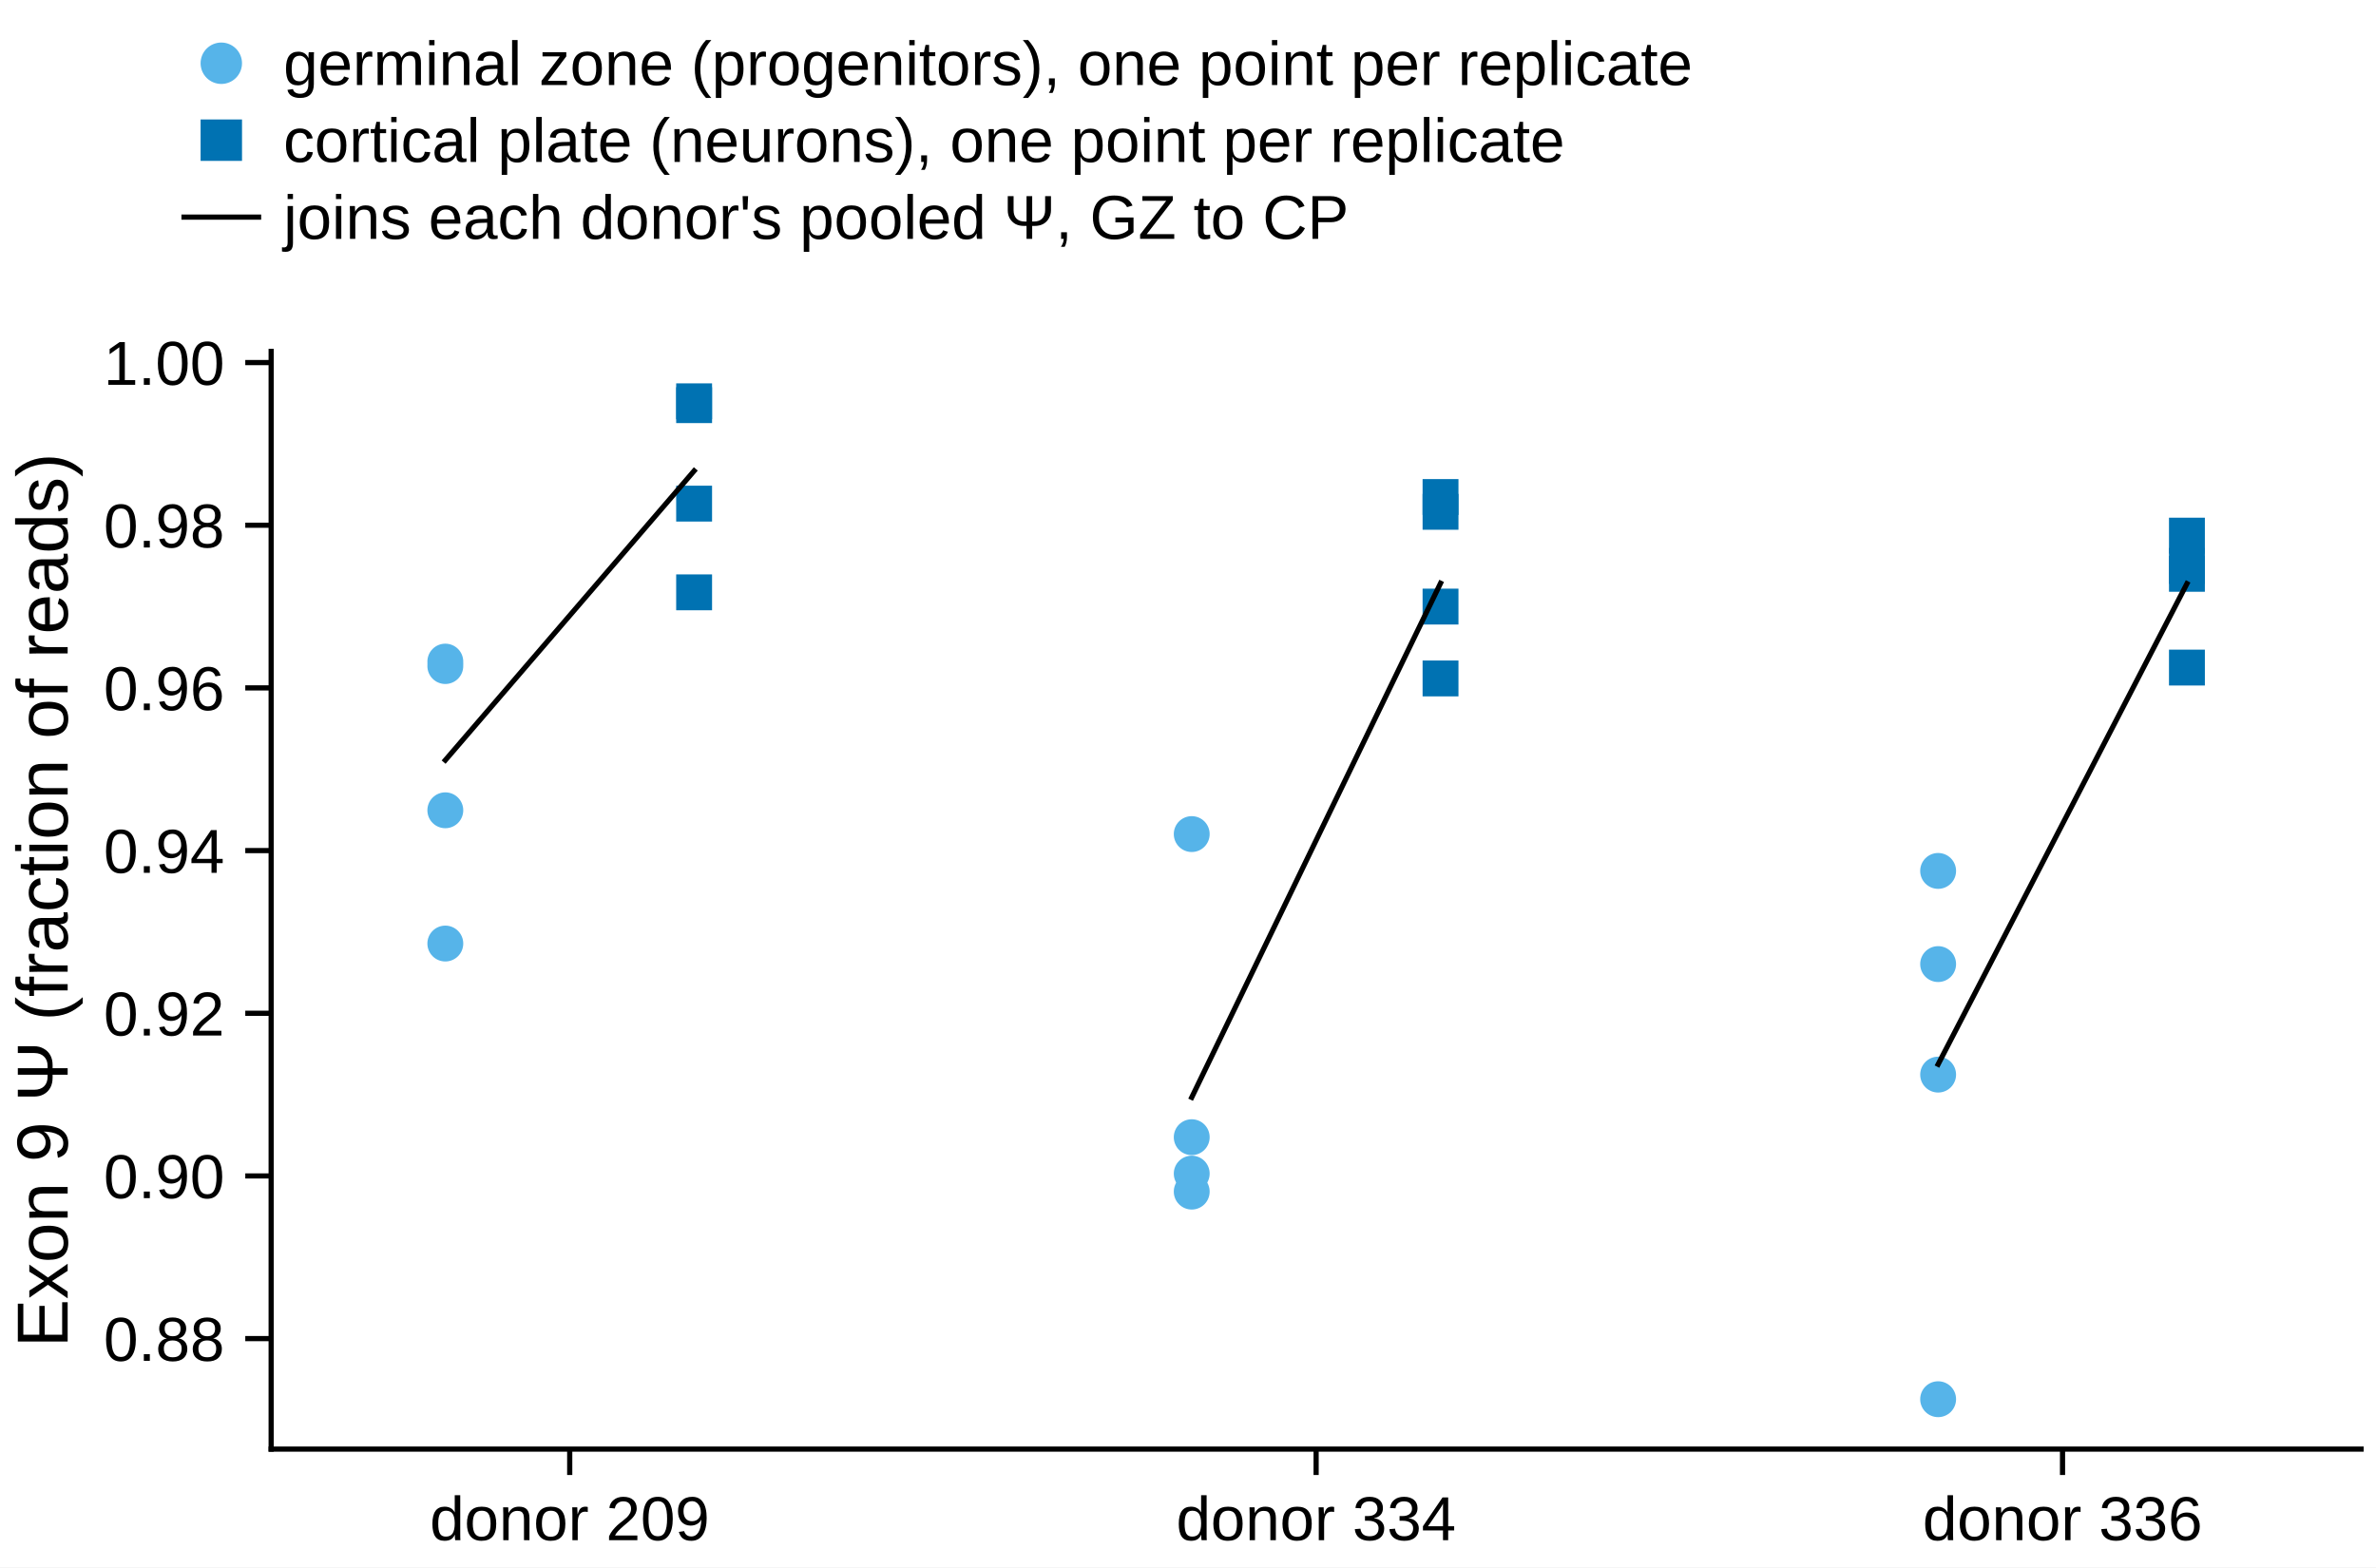
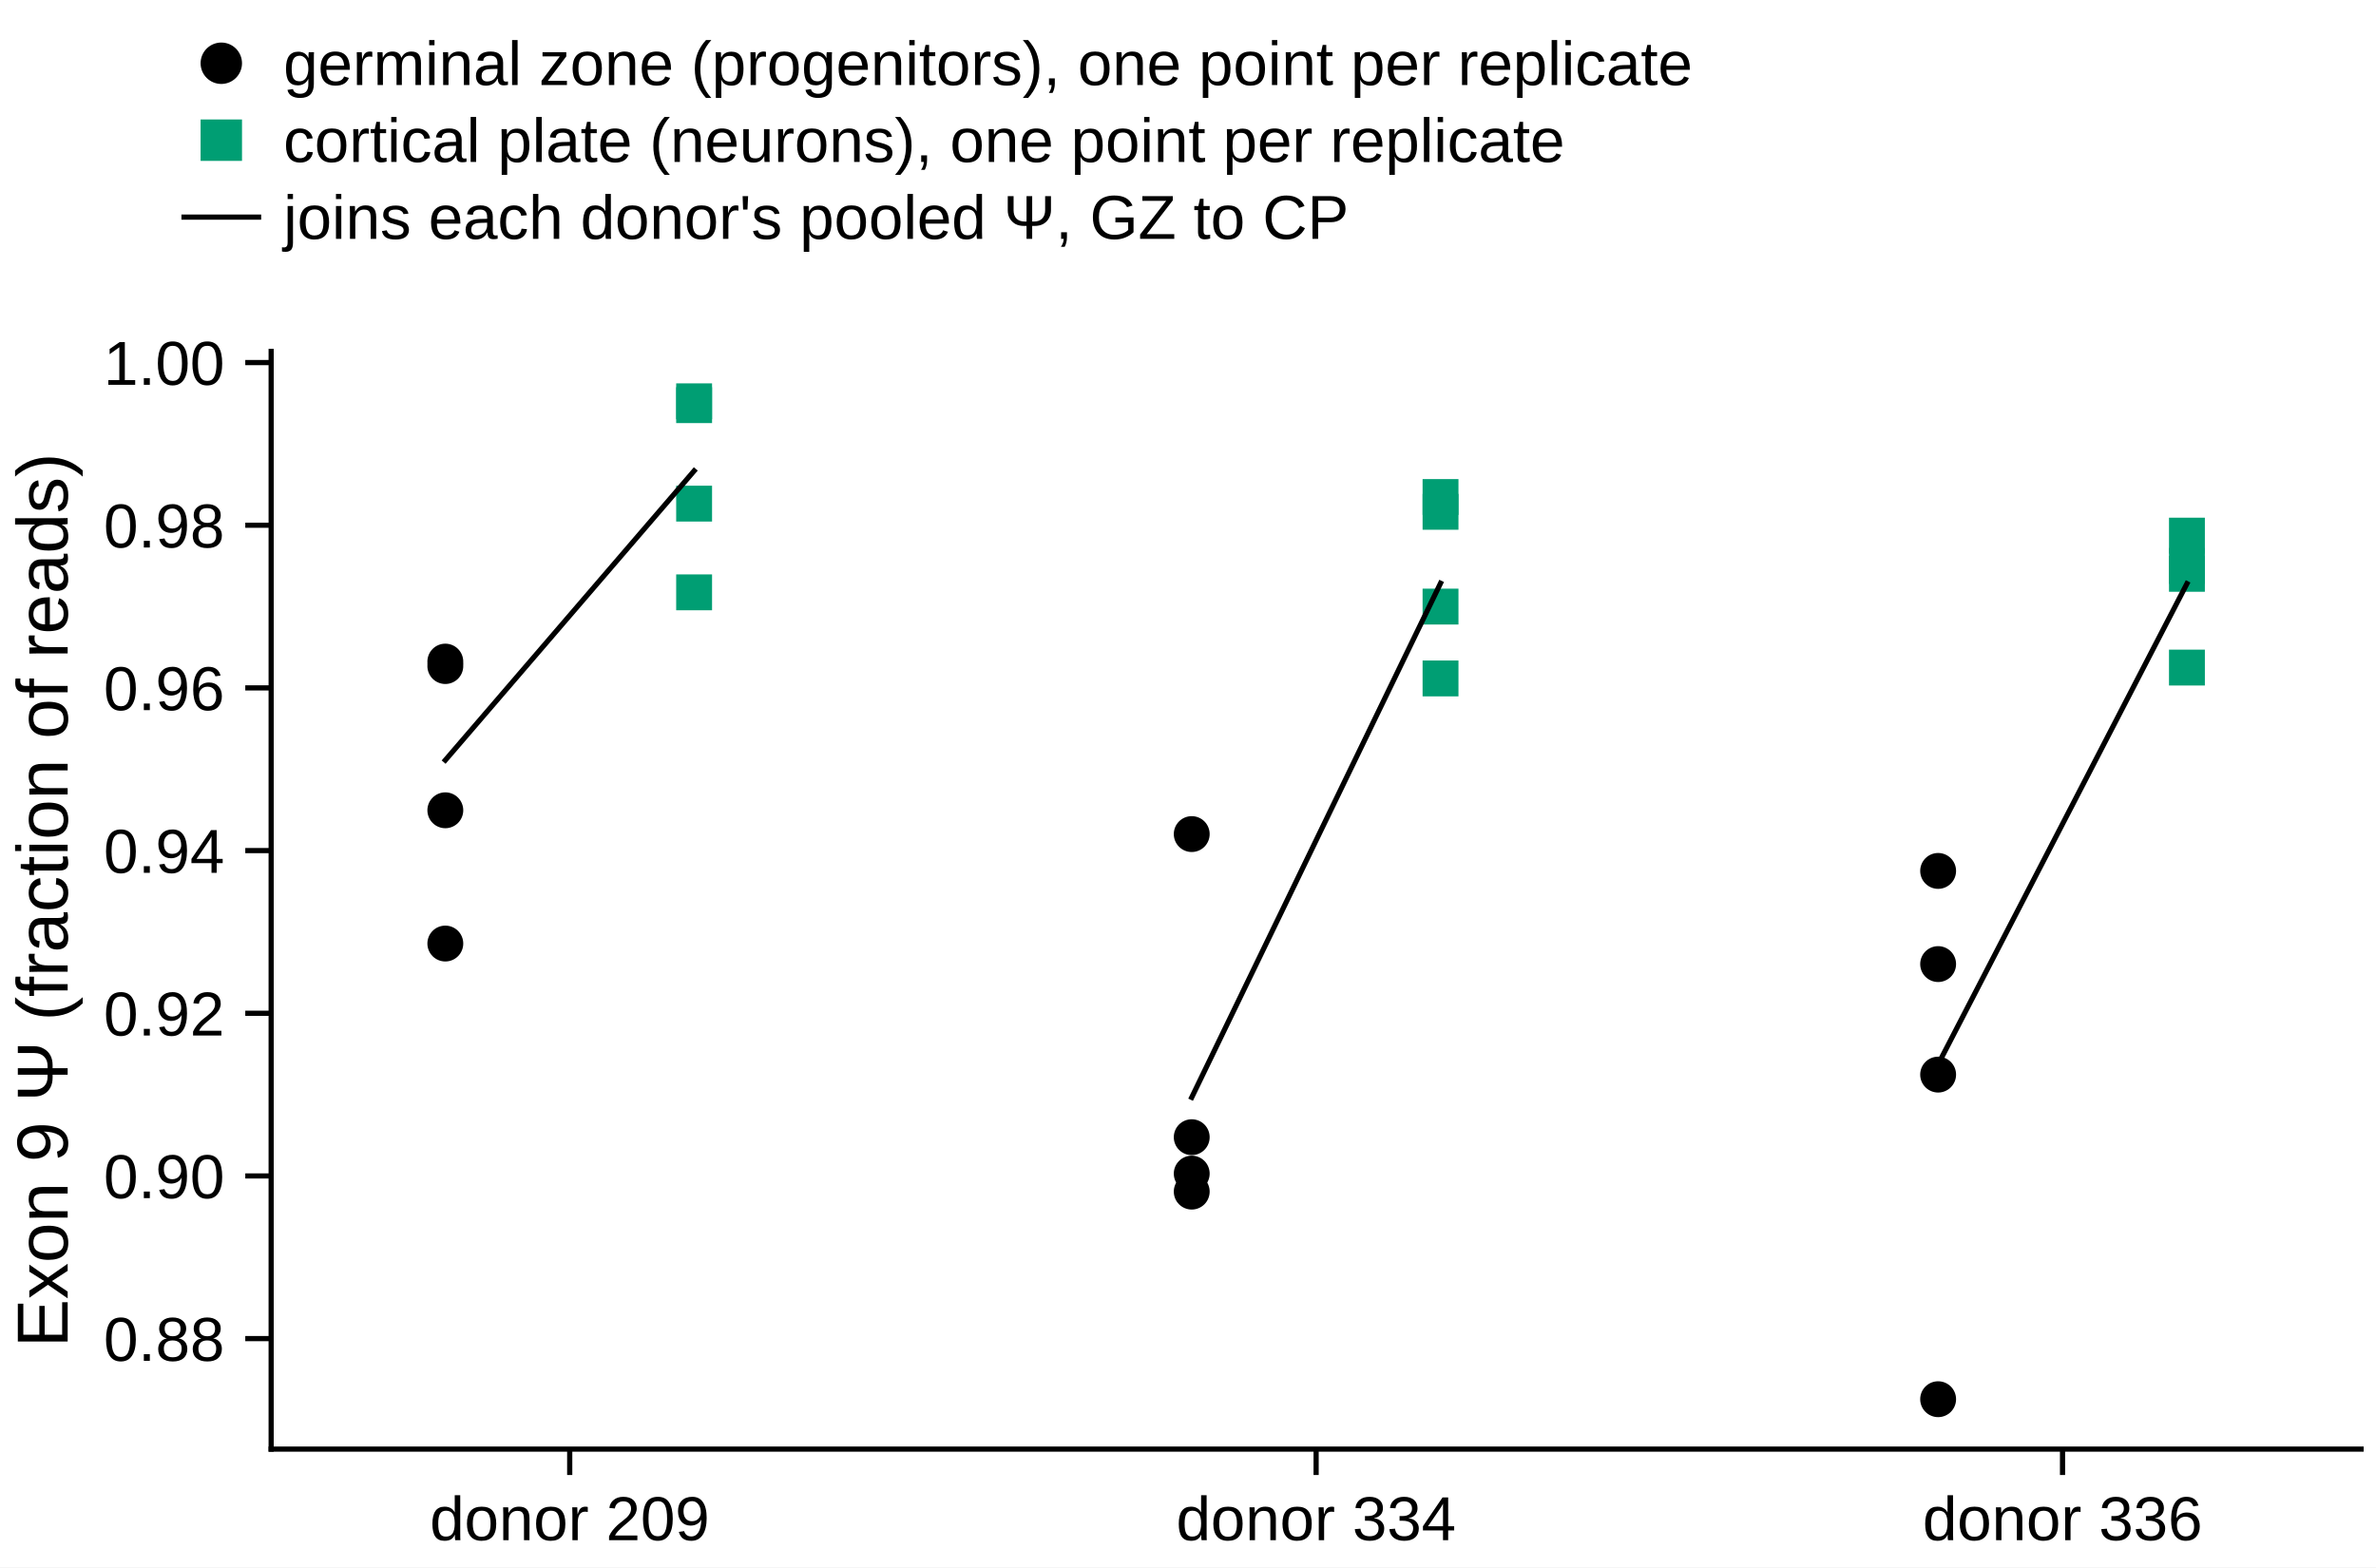
<svg xmlns="http://www.w3.org/2000/svg" xmlns:xlink="http://www.w3.org/1999/xlink" width="229.452pt" height="151.382pt" viewBox="0 0 229.452 151.382" version="1.1">
  <defs>
    <style type="text/css">*{stroke-linejoin: round; stroke-linecap: butt}</style>
  </defs>
  <g id="figure_1">
    <g id="patch_1">
      <path d="M 0 151.382  L 229.452 151.382  L 229.452 0  L 0 0  z " style="fill: #ffffff" />
    </g>
    <g id="axes_1">
      <g id="patch_2">
        <path d="M 26.186 139.955  L 228.012 139.955  L 228.012 33.939  L 26.186 33.939  z " style="fill: #ffffff" />
      </g>
      <g id="matplotlib.axis_1">
        <g id="xtick_1">
          <g id="line2d_1">
            <defs>
-               <path id="m97949d4813" d="M 0 0  L 0 2.5  " style="stroke: #000000; stroke-width: 0.5" />
+               <path id="m0e29c9f1f2" d="M 0 0  L 0 2.5  " style="stroke: #000000; stroke-width: 0.5" />
            </defs>
            <g>
-               <use xlink:href="#m97949d4813" x="55.018" y="139.955" style="stroke: #000000; stroke-width: 0.5" />
+               <use xlink:href="#m0e29c9f1f2" x="55.018" y="139.955" style="stroke: #000000; stroke-width: 0.5" />
            </g>
          </g>
          <g id="text_1">
            <text style="font-size: 6px; font-family: 'Arial', 'Helvetica', 'Liberation Sans', 'DejaVu Sans', sans-serif; text-anchor: middle" x="55.018" y="148.75" transform="rotate(-0 55.01802 148.7496)">donor 209</text>
          </g>
        </g>
        <g id="xtick_2">
          <g id="line2d_2">
            <g>
-               <use xlink:href="#m97949d4813" x="127.099" y="139.955" style="stroke: #000000; stroke-width: 0.5" />
+               <use xlink:href="#m0e29c9f1f2" x="127.099" y="139.955" style="stroke: #000000; stroke-width: 0.5" />
            </g>
          </g>
          <g id="text_2">
            <text style="font-size: 6px; font-family: 'Arial', 'Helvetica', 'Liberation Sans', 'DejaVu Sans', sans-serif; text-anchor: middle" x="127.099" y="148.75" transform="rotate(-0 127.099 148.7496)">donor 334</text>
          </g>
        </g>
        <g id="xtick_3">
          <g id="line2d_3">
            <g>
-               <use xlink:href="#m97949d4813" x="199.18" y="139.955" style="stroke: #000000; stroke-width: 0.5" />
+               <use xlink:href="#m0e29c9f1f2" x="199.18" y="139.955" style="stroke: #000000; stroke-width: 0.5" />
            </g>
          </g>
          <g id="text_3">
            <text style="font-size: 6px; font-family: 'Arial', 'Helvetica', 'Liberation Sans', 'DejaVu Sans', sans-serif; text-anchor: middle" x="199.18" y="148.75" transform="rotate(-0 199.18 148.7496)">donor 336</text>
          </g>
        </g>
      </g>
      <g id="matplotlib.axis_2">
        <g id="ytick_1">
          <g id="line2d_4">
            <defs>
-               <path id="mdd964995f7" d="M 0 0  L -2.5 0  " style="stroke: #000000; stroke-width: 0.5" />
+               <path id="mfcae0dc731" d="M 0 0  L -2.5 0  " style="stroke: #000000; stroke-width: 0.5" />
            </defs>
            <g>
-               <use xlink:href="#mdd964995f7" x="26.186" y="129.283" style="stroke: #000000; stroke-width: 0.5" />
+               <use xlink:href="#mfcae0dc731" x="26.186" y="129.283" style="stroke: #000000; stroke-width: 0.5" />
            </g>
          </g>
          <g id="text_4">
            <text style="font-size: 6px; font-family: 'Arial', 'Helvetica', 'Liberation Sans', 'DejaVu Sans', sans-serif; text-anchor: end" x="21.686" y="131.43" transform="rotate(-0 21.68563 131.4303)">0.88</text>
          </g>
        </g>
        <g id="ytick_2">
          <g id="line2d_5">
            <g>
-               <use xlink:href="#mdd964995f7" x="26.186" y="113.572" style="stroke: #000000; stroke-width: 0.5" />
+               <use xlink:href="#mfcae0dc731" x="26.186" y="113.572" style="stroke: #000000; stroke-width: 0.5" />
            </g>
          </g>
          <g id="text_5">
            <text style="font-size: 6px; font-family: 'Arial', 'Helvetica', 'Liberation Sans', 'DejaVu Sans', sans-serif; text-anchor: end" x="21.686" y="115.719" transform="rotate(-0 21.68563 115.7194)">0.90</text>
          </g>
        </g>
        <g id="ytick_3">
          <g id="line2d_6">
            <g>
-               <use xlink:href="#mdd964995f7" x="26.186" y="97.861" style="stroke: #000000; stroke-width: 0.5" />
+               <use xlink:href="#mfcae0dc731" x="26.186" y="97.861" style="stroke: #000000; stroke-width: 0.5" />
            </g>
          </g>
          <g id="text_6">
            <text style="font-size: 6px; font-family: 'Arial', 'Helvetica', 'Liberation Sans', 'DejaVu Sans', sans-serif; text-anchor: end" x="21.686" y="100.008" transform="rotate(-0 21.68563 100.0085)">0.92</text>
          </g>
        </g>
        <g id="ytick_4">
          <g id="line2d_7">
            <g>
-               <use xlink:href="#mdd964995f7" x="26.186" y="82.15" style="stroke: #000000; stroke-width: 0.5" />
+               <use xlink:href="#mfcae0dc731" x="26.186" y="82.15" style="stroke: #000000; stroke-width: 0.5" />
            </g>
          </g>
          <g id="text_7">
            <text style="font-size: 6px; font-family: 'Arial', 'Helvetica', 'Liberation Sans', 'DejaVu Sans', sans-serif; text-anchor: end" x="21.686" y="84.298" transform="rotate(-0 21.68563 84.29754)">0.94</text>
          </g>
        </g>
        <g id="ytick_5">
          <g id="line2d_8">
            <g>
-               <use xlink:href="#mdd964995f7" x="26.186" y="66.439" style="stroke: #000000; stroke-width: 0.5" />
+               <use xlink:href="#mfcae0dc731" x="26.186" y="66.439" style="stroke: #000000; stroke-width: 0.5" />
            </g>
          </g>
          <g id="text_8">
            <text style="font-size: 6px; font-family: 'Arial', 'Helvetica', 'Liberation Sans', 'DejaVu Sans', sans-serif; text-anchor: end" x="21.686" y="68.587" transform="rotate(-0 21.68563 68.58661)">0.96</text>
          </g>
        </g>
        <g id="ytick_6">
          <g id="line2d_9">
            <g>
-               <use xlink:href="#mdd964995f7" x="26.186" y="50.728" style="stroke: #000000; stroke-width: 0.5" />
+               <use xlink:href="#mfcae0dc731" x="26.186" y="50.728" style="stroke: #000000; stroke-width: 0.5" />
            </g>
          </g>
          <g id="text_9">
            <text style="font-size: 6px; font-family: 'Arial', 'Helvetica', 'Liberation Sans', 'DejaVu Sans', sans-serif; text-anchor: end" x="21.686" y="52.876" transform="rotate(-0 21.68563 52.87568)">0.98</text>
          </g>
        </g>
        <g id="ytick_7">
          <g id="line2d_10">
            <g>
-               <use xlink:href="#mdd964995f7" x="26.186" y="35.017" style="stroke: #000000; stroke-width: 0.5" />
+               <use xlink:href="#mfcae0dc731" x="26.186" y="35.017" style="stroke: #000000; stroke-width: 0.5" />
            </g>
          </g>
          <g id="text_10">
            <text style="font-size: 6px; font-family: 'Arial', 'Helvetica', 'Liberation Sans', 'DejaVu Sans', sans-serif; text-anchor: end" x="21.686" y="37.165" transform="rotate(-0 21.68563 37.16476)">1.00</text>
          </g>
        </g>
        <g id="text_11">
          <text style="font-size: 7px; font-family: 'Arial', 'Helvetica', 'Liberation Sans', 'DejaVu Sans', sans-serif; text-anchor: middle" x="6.536" y="86.947" transform="rotate(-90 6.535781 86.94709)">Exon 9 Ψ (fraction of reads)</text>
        </g>
      </g>
      <g id="PathCollection_1">
        <defs>
-           <path id="C0_0_7b8001d78b" d="M 0 1.732  C 0.459 1.732 0.9 1.55 1.225 1.225  C 1.55 0.9 1.732 0.459 1.732 -0  C 1.732 -0.459 1.55 -0.9 1.225 -1.225  C 0.9 -1.55 0.459 -1.732 0 -1.732  C -0.459 -1.732 -0.9 -1.55 -1.225 -1.225  C -1.55 -0.9 -1.732 -0.459 -1.732 0  C -1.732 0.459 -1.55 0.9 -1.225 1.225  C -0.9 1.55 -0.459 1.732 0 1.732  z " />
-         </defs>
-         <g clip-path="url(#p27dc404a56)">
-           <use xlink:href="#C0_0_7b8001d78b" x="43.005" y="63.898" style="fill: #56b4e9" />
-         </g>
-         <g clip-path="url(#p27dc404a56)">
-           <use xlink:href="#C0_0_7b8001d78b" x="43.005" y="64.329" style="fill: #56b4e9" />
-         </g>
-         <g clip-path="url(#p27dc404a56)">
-           <use xlink:href="#C0_0_7b8001d78b" x="43.005" y="91.128" style="fill: #56b4e9" />
-         </g>
-         <g clip-path="url(#p27dc404a56)">
-           <use xlink:href="#C0_0_7b8001d78b" x="43.005" y="78.258" style="fill: #56b4e9" />
+           <path id="C0_0_2484518a78" d="M 0 1.732  C 0.459 1.732 0.9 1.55 1.225 1.225  C 1.55 0.9 1.732 0.459 1.732 -0  C 1.732 -0.459 1.55 -0.9 1.225 -1.225  C 0.9 -1.55 0.459 -1.732 0 -1.732  C -0.459 -1.732 -0.9 -1.55 -1.225 -1.225  C -1.55 -0.9 -1.732 -0.459 -1.732 0  C -1.732 0.459 -1.55 0.9 -1.225 1.225  C -0.9 1.55 -0.459 1.732 0 1.732  z " />
+         </defs>
+         <g clip-path="url(#pd22e3496b6)">
+           <use xlink:href="#C0_0_2484518a78" x="43.005" y="63.898" />
+         </g>
+         <g clip-path="url(#pd22e3496b6)">
+           <use xlink:href="#C0_0_2484518a78" x="43.005" y="64.329" />
+         </g>
+         <g clip-path="url(#pd22e3496b6)">
+           <use xlink:href="#C0_0_2484518a78" x="43.005" y="91.128" />
+         </g>
+         <g clip-path="url(#pd22e3496b6)">
+           <use xlink:href="#C0_0_2484518a78" x="43.005" y="78.258" />
        </g>
      </g>
      <g id="PathCollection_2">
-         <path d="M 65.299 40.862  L 68.764 40.862  L 68.764 37.398  L 65.299 37.398  z " clip-path="url(#p27dc404a56)" style="fill: #0072b2" />
-         <path d="M 65.299 40.49  L 68.764 40.49  L 68.764 37.026  L 65.299 37.026  z " clip-path="url(#p27dc404a56)" style="fill: #0072b2" />
-         <path d="M 65.299 50.372  L 68.764 50.372  L 68.764 46.908  L 65.299 46.908  z " clip-path="url(#p27dc404a56)" style="fill: #0072b2" />
-         <path d="M 65.299 58.94  L 68.764 58.94  L 68.764 55.476  L 65.299 55.476  z " clip-path="url(#p27dc404a56)" style="fill: #0072b2" />
+         <path d="M 65.299 40.862  L 68.764 40.862  L 68.764 37.398  L 65.299 37.398  z " clip-path="url(#pd22e3496b6)" style="fill: #009e73" />
+         <path d="M 65.299 40.49  L 68.764 40.49  L 68.764 37.026  L 65.299 37.026  z " clip-path="url(#pd22e3496b6)" style="fill: #009e73" />
+         <path d="M 65.299 50.372  L 68.764 50.372  L 68.764 46.908  L 65.299 46.908  z " clip-path="url(#pd22e3496b6)" style="fill: #009e73" />
+         <path d="M 65.299 58.94  L 68.764 58.94  L 68.764 55.476  L 65.299 55.476  z " clip-path="url(#pd22e3496b6)" style="fill: #009e73" />
      </g>
      <g id="PathCollection_3">
        <defs>
-           <path id="C1_0_c83827fb90" d="M 0 1.732  C 0.459 1.732 0.9 1.55 1.225 1.225  C 1.55 0.9 1.732 0.459 1.732 -0  C 1.732 -0.459 1.55 -0.9 1.225 -1.225  C 0.9 -1.55 0.459 -1.732 0 -1.732  C -0.459 -1.732 -0.9 -1.55 -1.225 -1.225  C -1.55 -0.9 -1.732 -0.459 -1.732 0  C -1.732 0.459 -1.55 0.9 -1.225 1.225  C -0.9 1.55 -0.459 1.732 0 1.732  z " />
-         </defs>
-         <g clip-path="url(#p27dc404a56)">
-           <use xlink:href="#C1_0_c83827fb90" x="115.086" y="109.831" style="fill: #56b4e9" />
-         </g>
-         <g clip-path="url(#p27dc404a56)">
-           <use xlink:href="#C1_0_c83827fb90" x="115.086" y="115.087" style="fill: #56b4e9" />
-         </g>
-         <g clip-path="url(#p27dc404a56)">
-           <use xlink:href="#C1_0_c83827fb90" x="115.086" y="80.556" style="fill: #56b4e9" />
-         </g>
-         <g clip-path="url(#p27dc404a56)">
-           <use xlink:href="#C1_0_c83827fb90" x="115.086" y="113.348" style="fill: #56b4e9" />
+           <path id="C1_0_e822babd2e" d="M 0 1.732  C 0.459 1.732 0.9 1.55 1.225 1.225  C 1.55 0.9 1.732 0.459 1.732 -0  C 1.732 -0.459 1.55 -0.9 1.225 -1.225  C 0.9 -1.55 0.459 -1.732 0 -1.732  C -0.459 -1.732 -0.9 -1.55 -1.225 -1.225  C -1.55 -0.9 -1.732 -0.459 -1.732 0  C -1.732 0.459 -1.55 0.9 -1.225 1.225  C -0.9 1.55 -0.459 1.732 0 1.732  z " />
+         </defs>
+         <g clip-path="url(#pd22e3496b6)">
+           <use xlink:href="#C1_0_e822babd2e" x="115.086" y="109.831" />
+         </g>
+         <g clip-path="url(#pd22e3496b6)">
+           <use xlink:href="#C1_0_e822babd2e" x="115.086" y="115.087" />
+         </g>
+         <g clip-path="url(#pd22e3496b6)">
+           <use xlink:href="#C1_0_e822babd2e" x="115.086" y="80.556" />
+         </g>
+         <g clip-path="url(#pd22e3496b6)">
+           <use xlink:href="#C1_0_e822babd2e" x="115.086" y="113.348" />
        </g>
      </g>
      <g id="PathCollection_4">
-         <path d="M 137.38 51.163  L 140.845 51.163  L 140.845 47.699  L 137.38 47.699  z " clip-path="url(#p27dc404a56)" style="fill: #0072b2" />
-         <path d="M 137.38 60.316  L 140.845 60.316  L 140.845 56.852  L 137.38 56.852  z " clip-path="url(#p27dc404a56)" style="fill: #0072b2" />
-         <path d="M 137.38 49.734  L 140.845 49.734  L 140.845 46.27  L 137.38 46.27  z " clip-path="url(#p27dc404a56)" style="fill: #0072b2" />
-         <path d="M 137.38 67.256  L 140.845 67.256  L 140.845 63.792  L 137.38 63.792  z " clip-path="url(#p27dc404a56)" style="fill: #0072b2" />
+         <path d="M 137.38 51.163  L 140.845 51.163  L 140.845 47.699  L 137.38 47.699  z " clip-path="url(#pd22e3496b6)" style="fill: #009e73" />
+         <path d="M 137.38 60.316  L 140.845 60.316  L 140.845 56.852  L 137.38 56.852  z " clip-path="url(#pd22e3496b6)" style="fill: #009e73" />
+         <path d="M 137.38 49.734  L 140.845 49.734  L 140.845 46.27  L 137.38 46.27  z " clip-path="url(#pd22e3496b6)" style="fill: #009e73" />
+         <path d="M 137.38 67.256  L 140.845 67.256  L 140.845 63.792  L 137.38 63.792  z " clip-path="url(#pd22e3496b6)" style="fill: #009e73" />
      </g>
      <g id="PathCollection_5">
        <defs>
-           <path id="C2_0_85f7a9c943" d="M 0 1.732  C 0.459 1.732 0.9 1.55 1.225 1.225  C 1.55 0.9 1.732 0.459 1.732 -0  C 1.732 -0.459 1.55 -0.9 1.225 -1.225  C 0.9 -1.55 0.459 -1.732 0 -1.732  C -0.459 -1.732 -0.9 -1.55 -1.225 -1.225  C -1.55 -0.9 -1.732 -0.459 -1.732 0  C -1.732 0.459 -1.55 0.9 -1.225 1.225  C -0.9 1.55 -0.459 1.732 0 1.732  z " />
-         </defs>
-         <g clip-path="url(#p27dc404a56)">
-           <use xlink:href="#C2_0_85f7a9c943" x="187.167" y="103.786" style="fill: #56b4e9" />
-         </g>
-         <g clip-path="url(#p27dc404a56)">
-           <use xlink:href="#C2_0_85f7a9c943" x="187.167" y="135.136" style="fill: #56b4e9" />
-         </g>
-         <g clip-path="url(#p27dc404a56)">
-           <use xlink:href="#C2_0_85f7a9c943" x="187.167" y="84.114" style="fill: #56b4e9" />
-         </g>
-         <g clip-path="url(#p27dc404a56)">
-           <use xlink:href="#C2_0_85f7a9c943" x="187.167" y="93.112" style="fill: #56b4e9" />
+           <path id="C2_0_df98737481" d="M 0 1.732  C 0.459 1.732 0.9 1.55 1.225 1.225  C 1.55 0.9 1.732 0.459 1.732 -0  C 1.732 -0.459 1.55 -0.9 1.225 -1.225  C 0.9 -1.55 0.459 -1.732 0 -1.732  C -0.459 -1.732 -0.9 -1.55 -1.225 -1.225  C -1.55 -0.9 -1.732 -0.459 -1.732 0  C -1.732 0.459 -1.55 0.9 -1.225 1.225  C -0.9 1.55 -0.459 1.732 0 1.732  z " />
+         </defs>
+         <g clip-path="url(#pd22e3496b6)">
+           <use xlink:href="#C2_0_df98737481" x="187.167" y="103.786" />
+         </g>
+         <g clip-path="url(#pd22e3496b6)">
+           <use xlink:href="#C2_0_df98737481" x="187.167" y="135.136" />
+         </g>
+         <g clip-path="url(#pd22e3496b6)">
+           <use xlink:href="#C2_0_df98737481" x="187.167" y="84.114" />
+         </g>
+         <g clip-path="url(#pd22e3496b6)">
+           <use xlink:href="#C2_0_df98737481" x="187.167" y="93.112" />
        </g>
      </g>
      <g id="PathCollection_6">
-         <path d="M 209.461 53.463  L 212.926 53.463  L 212.926 49.999  L 209.461 49.999  z " clip-path="url(#p27dc404a56)" style="fill: #0072b2" />
-         <path d="M 209.461 56.388  L 212.926 56.388  L 212.926 52.924  L 209.461 52.924  z " clip-path="url(#p27dc404a56)" style="fill: #0072b2" />
-         <path d="M 209.461 66.207  L 212.926 66.207  L 212.926 62.743  L 209.461 62.743  z " clip-path="url(#p27dc404a56)" style="fill: #0072b2" />
-         <path d="M 209.461 57.153  L 212.926 57.153  L 212.926 53.689  L 209.461 53.689  z " clip-path="url(#p27dc404a56)" style="fill: #0072b2" />
+         <path d="M 209.461 53.463  L 212.926 53.463  L 212.926 49.999  L 209.461 49.999  z " clip-path="url(#pd22e3496b6)" style="fill: #009e73" />
+         <path d="M 209.461 56.388  L 212.926 56.388  L 212.926 52.924  L 209.461 52.924  z " clip-path="url(#pd22e3496b6)" style="fill: #009e73" />
+         <path d="M 209.461 66.207  L 212.926 66.207  L 212.926 62.743  L 209.461 62.743  z " clip-path="url(#pd22e3496b6)" style="fill: #009e73" />
+         <path d="M 209.461 57.153  L 212.926 57.153  L 212.926 53.689  L 209.461 53.689  z " clip-path="url(#pd22e3496b6)" style="fill: #009e73" />
      </g>
      <g id="line2d_11">
-         <path d="M 43.005 73.415  L 67.032 45.477  " clip-path="url(#p27dc404a56)" style="fill: none; stroke: #000000; stroke-width: 0.5; stroke-linecap: square" />
+         <path d="M 43.005 73.415  L 67.032 45.477  " clip-path="url(#pd22e3496b6)" style="fill: none; stroke: #000000; stroke-width: 0.5; stroke-linecap: square" />
      </g>
      <g id="line2d_12">
-         <path d="M 115.086 105.986  L 139.113 56.328  " clip-path="url(#p27dc404a56)" style="fill: none; stroke: #000000; stroke-width: 0.5; stroke-linecap: square" />
+         <path d="M 115.086 105.986  L 139.113 56.328  " clip-path="url(#pd22e3496b6)" style="fill: none; stroke: #000000; stroke-width: 0.5; stroke-linecap: square" />
      </g>
      <g id="line2d_13">
-         <path d="M 187.167 102.79  L 211.193 56.37  " clip-path="url(#p27dc404a56)" style="fill: none; stroke: #000000; stroke-width: 0.5; stroke-linecap: square" />
+         <path d="M 187.167 102.79  L 211.193 56.37  " clip-path="url(#pd22e3496b6)" style="fill: none; stroke: #000000; stroke-width: 0.5; stroke-linecap: square" />
      </g>
      <g id="patch_3">
        <path d="M 26.186 139.955  L 26.186 33.939  " style="fill: none; stroke: #000000; stroke-width: 0.5; stroke-linejoin: miter; stroke-linecap: square" />
      </g>
      <g id="patch_4">
        <path d="M 26.186 139.955  L 228.012 139.955  " style="fill: none; stroke: #000000; stroke-width: 0.5; stroke-linejoin: miter; stroke-linecap: square" />
      </g>
    </g>
    <g id="legend_1">
      <g id="line2d_14">
        <defs>
-           <path id="m4a15cec982" d="M 0 1.5  C 0.398 1.5 0.779 1.342 1.061 1.061  C 1.342 0.779 1.5 0.398 1.5 0  C 1.5 -0.398 1.342 -0.779 1.061 -1.061  C 0.779 -1.342 0.398 -1.5 0 -1.5  C -0.398 -1.5 -0.779 -1.342 -1.061 -1.061  C -1.342 -0.779 -1.5 -0.398 -1.5 0  C -1.5 0.398 -1.342 0.779 -1.061 1.061  C -0.779 1.342 -0.398 1.5 0 1.5  z " style="stroke: #56b4e9" />
+           <path id="maa84ff58ef" d="M 0 1.5  C 0.398 1.5 0.779 1.342 1.061 1.061  C 1.342 0.779 1.5 0.398 1.5 0  C 1.5 -0.398 1.342 -0.779 1.061 -1.061  C 0.779 -1.342 0.398 -1.5 0 -1.5  C -0.398 -1.5 -0.779 -1.342 -1.061 -1.061  C -1.342 -0.779 -1.5 -0.398 -1.5 0  C -1.5 0.398 -1.342 0.779 -1.061 1.061  C -0.779 1.342 -0.398 1.5 0 1.5  z " style="stroke: #000000" />
        </defs>
        <g>
-           <use xlink:href="#m4a15cec982" x="21.371" y="6.108" style="fill: #56b4e9; stroke: #56b4e9" />
+           <use xlink:href="#maa84ff58ef" x="21.371" y="6.108" style="stroke: #000000" />
        </g>
      </g>
      <g id="text_12">
        <text style="font-size: 6px; font-family: 'Arial', 'Helvetica', 'Liberation Sans', 'DejaVu Sans', sans-serif; text-anchor: start" x="27.371" y="8.208" transform="rotate(-0 27.37145 8.207813)">germinal zone (progenitors), one point per replicate</text>
      </g>
      <g id="line2d_15">
        <defs>
-           <path id="m512c3a81a9" d="M -1.5 1.5  L 1.5 1.5  L 1.5 -1.5  L -1.5 -1.5  z " style="stroke: #0072b2; stroke-linejoin: miter" />
+           <path id="m6884299d36" d="M -1.5 1.5  L 1.5 1.5  L 1.5 -1.5  L -1.5 -1.5  z " style="stroke: #009e73; stroke-linejoin: miter" />
        </defs>
        <g>
-           <use xlink:href="#m512c3a81a9" x="21.371" y="13.538" style="fill: #0072b2; stroke: #0072b2; stroke-linejoin: miter" />
+           <use xlink:href="#m6884299d36" x="21.371" y="13.538" style="fill: #009e73; stroke: #009e73; stroke-linejoin: miter" />
        </g>
      </g>
      <g id="text_13">
        <text style="font-size: 6px; font-family: 'Arial', 'Helvetica', 'Liberation Sans', 'DejaVu Sans', sans-serif; text-anchor: start" x="27.371" y="15.638" transform="rotate(-0 27.37145 15.63844)">cortical plate (neurons), one point per replicate</text>
      </g>
      <g id="line2d_16">
        <path d="M 17.771 20.969  L 21.371 20.969  L 24.971 20.969  " style="fill: none; stroke: #000000; stroke-width: 0.5; stroke-linecap: square" />
      </g>
      <g id="text_14">
        <text style="font-size: 6px; font-family: 'Arial', 'Helvetica', 'Liberation Sans', 'DejaVu Sans', sans-serif; text-anchor: start" x="27.371" y="23.069" transform="rotate(-0 27.37145 23.06906)">joins each donor's pooled Ψ, GZ to CP</text>
      </g>
    </g>
  </g>
  <defs>
-     <clipPath id="p27dc404a56">
+     <clipPath id="pd22e3496b6">
      <rect x="26.186" y="33.939" width="201.827" height="106.016" />
    </clipPath>
  </defs>
</svg>
